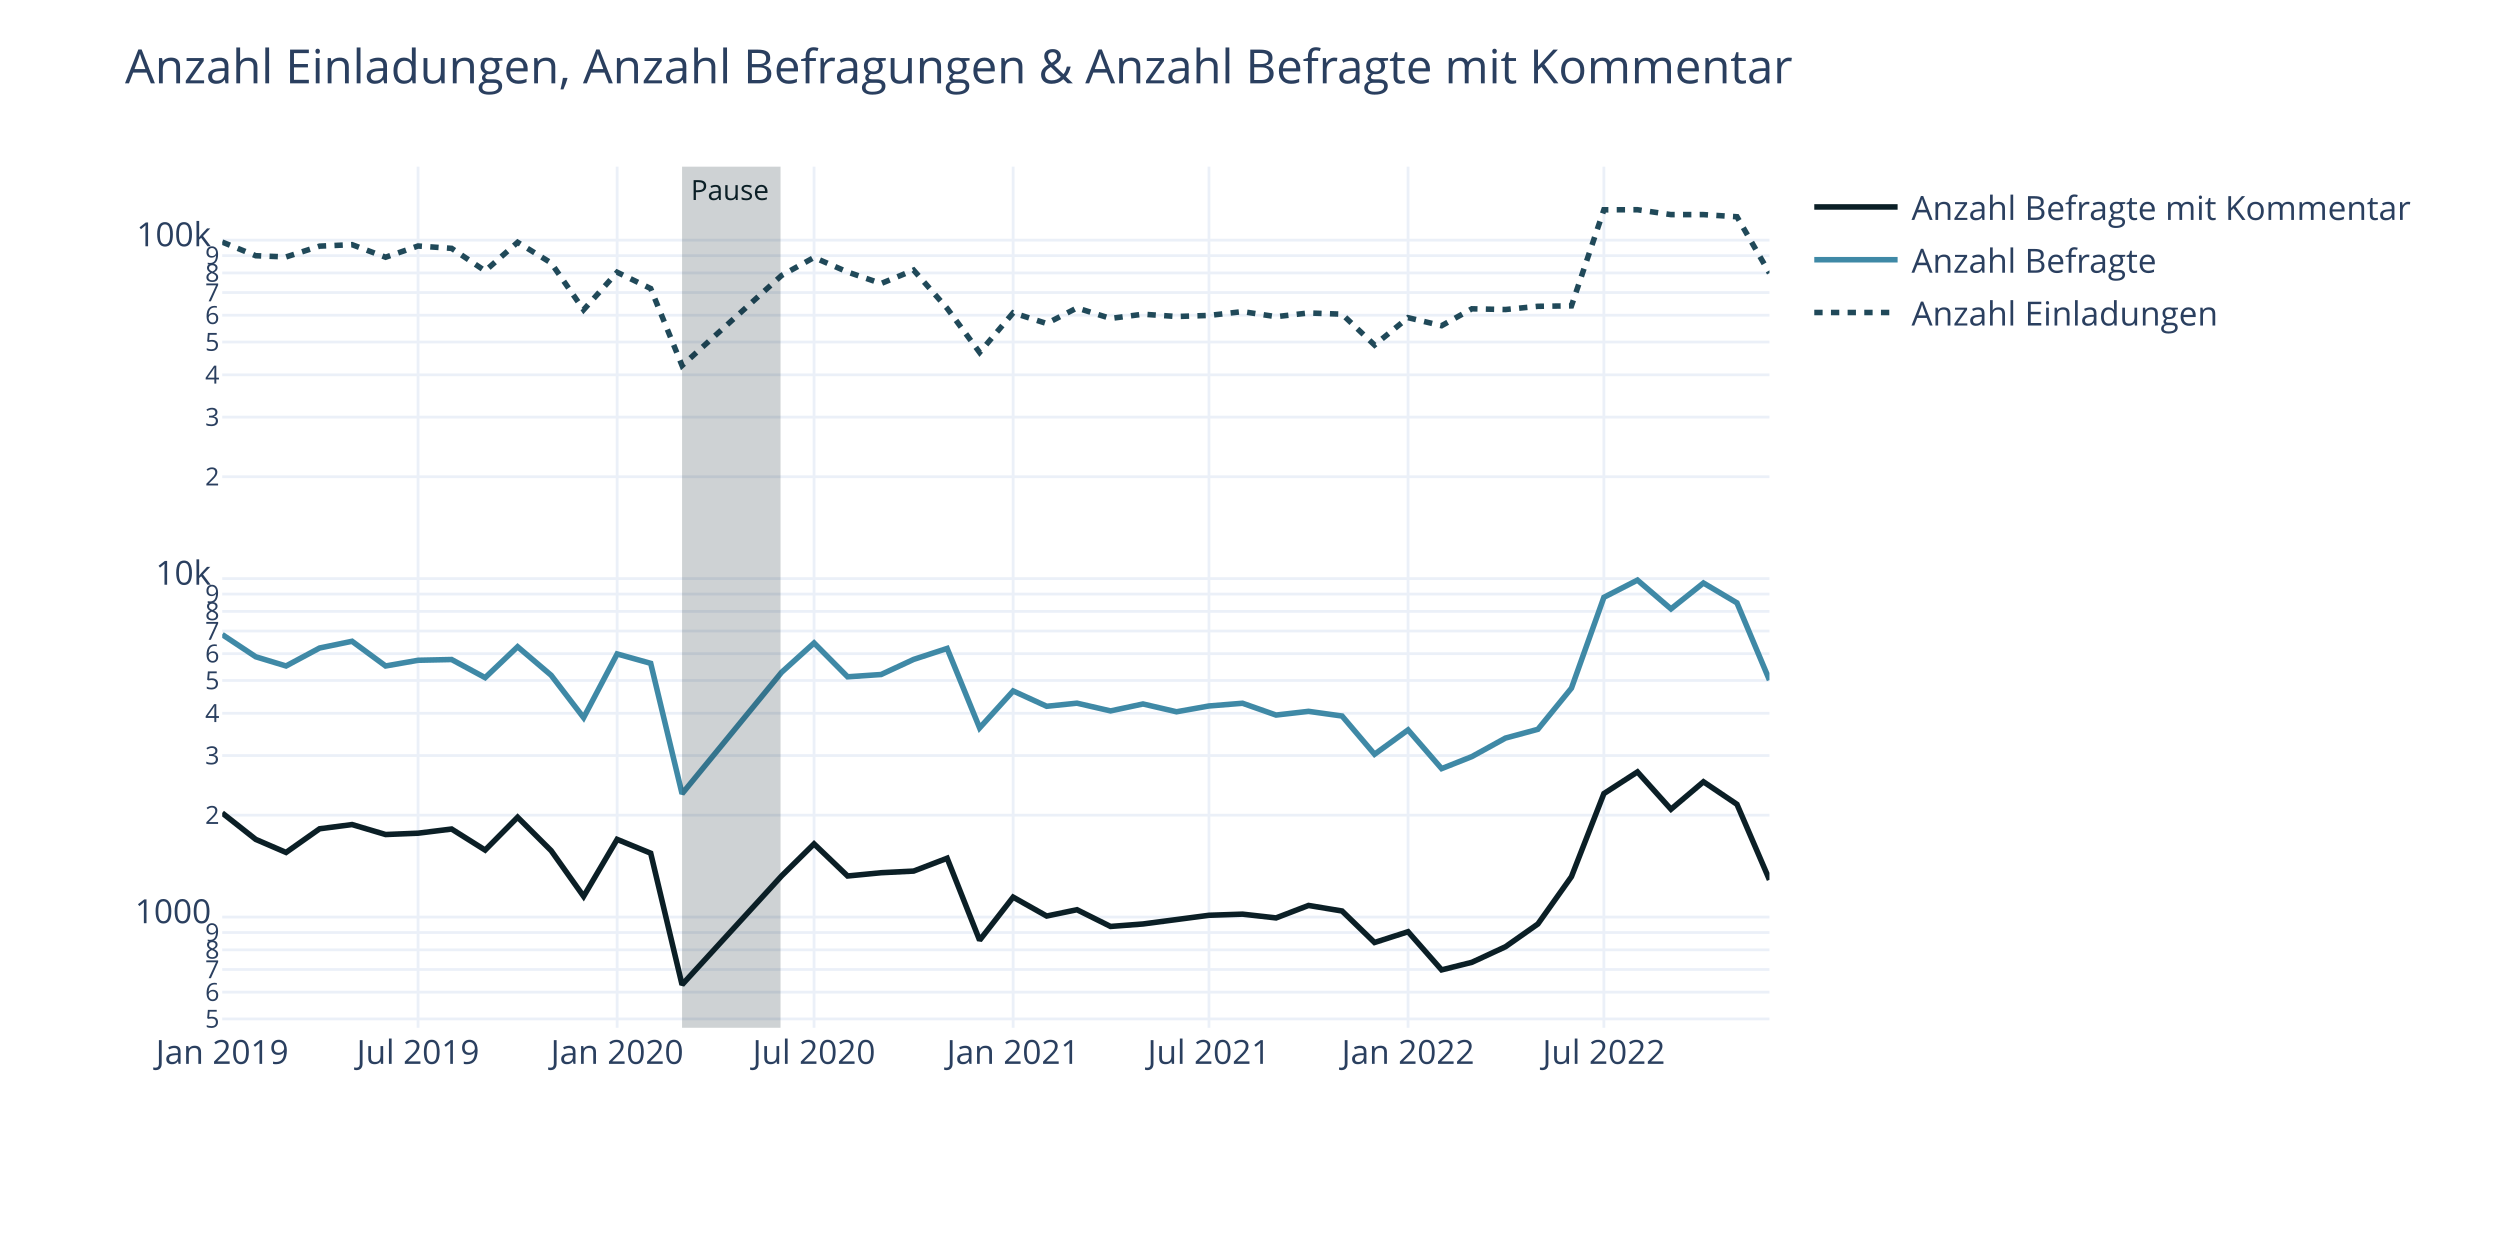
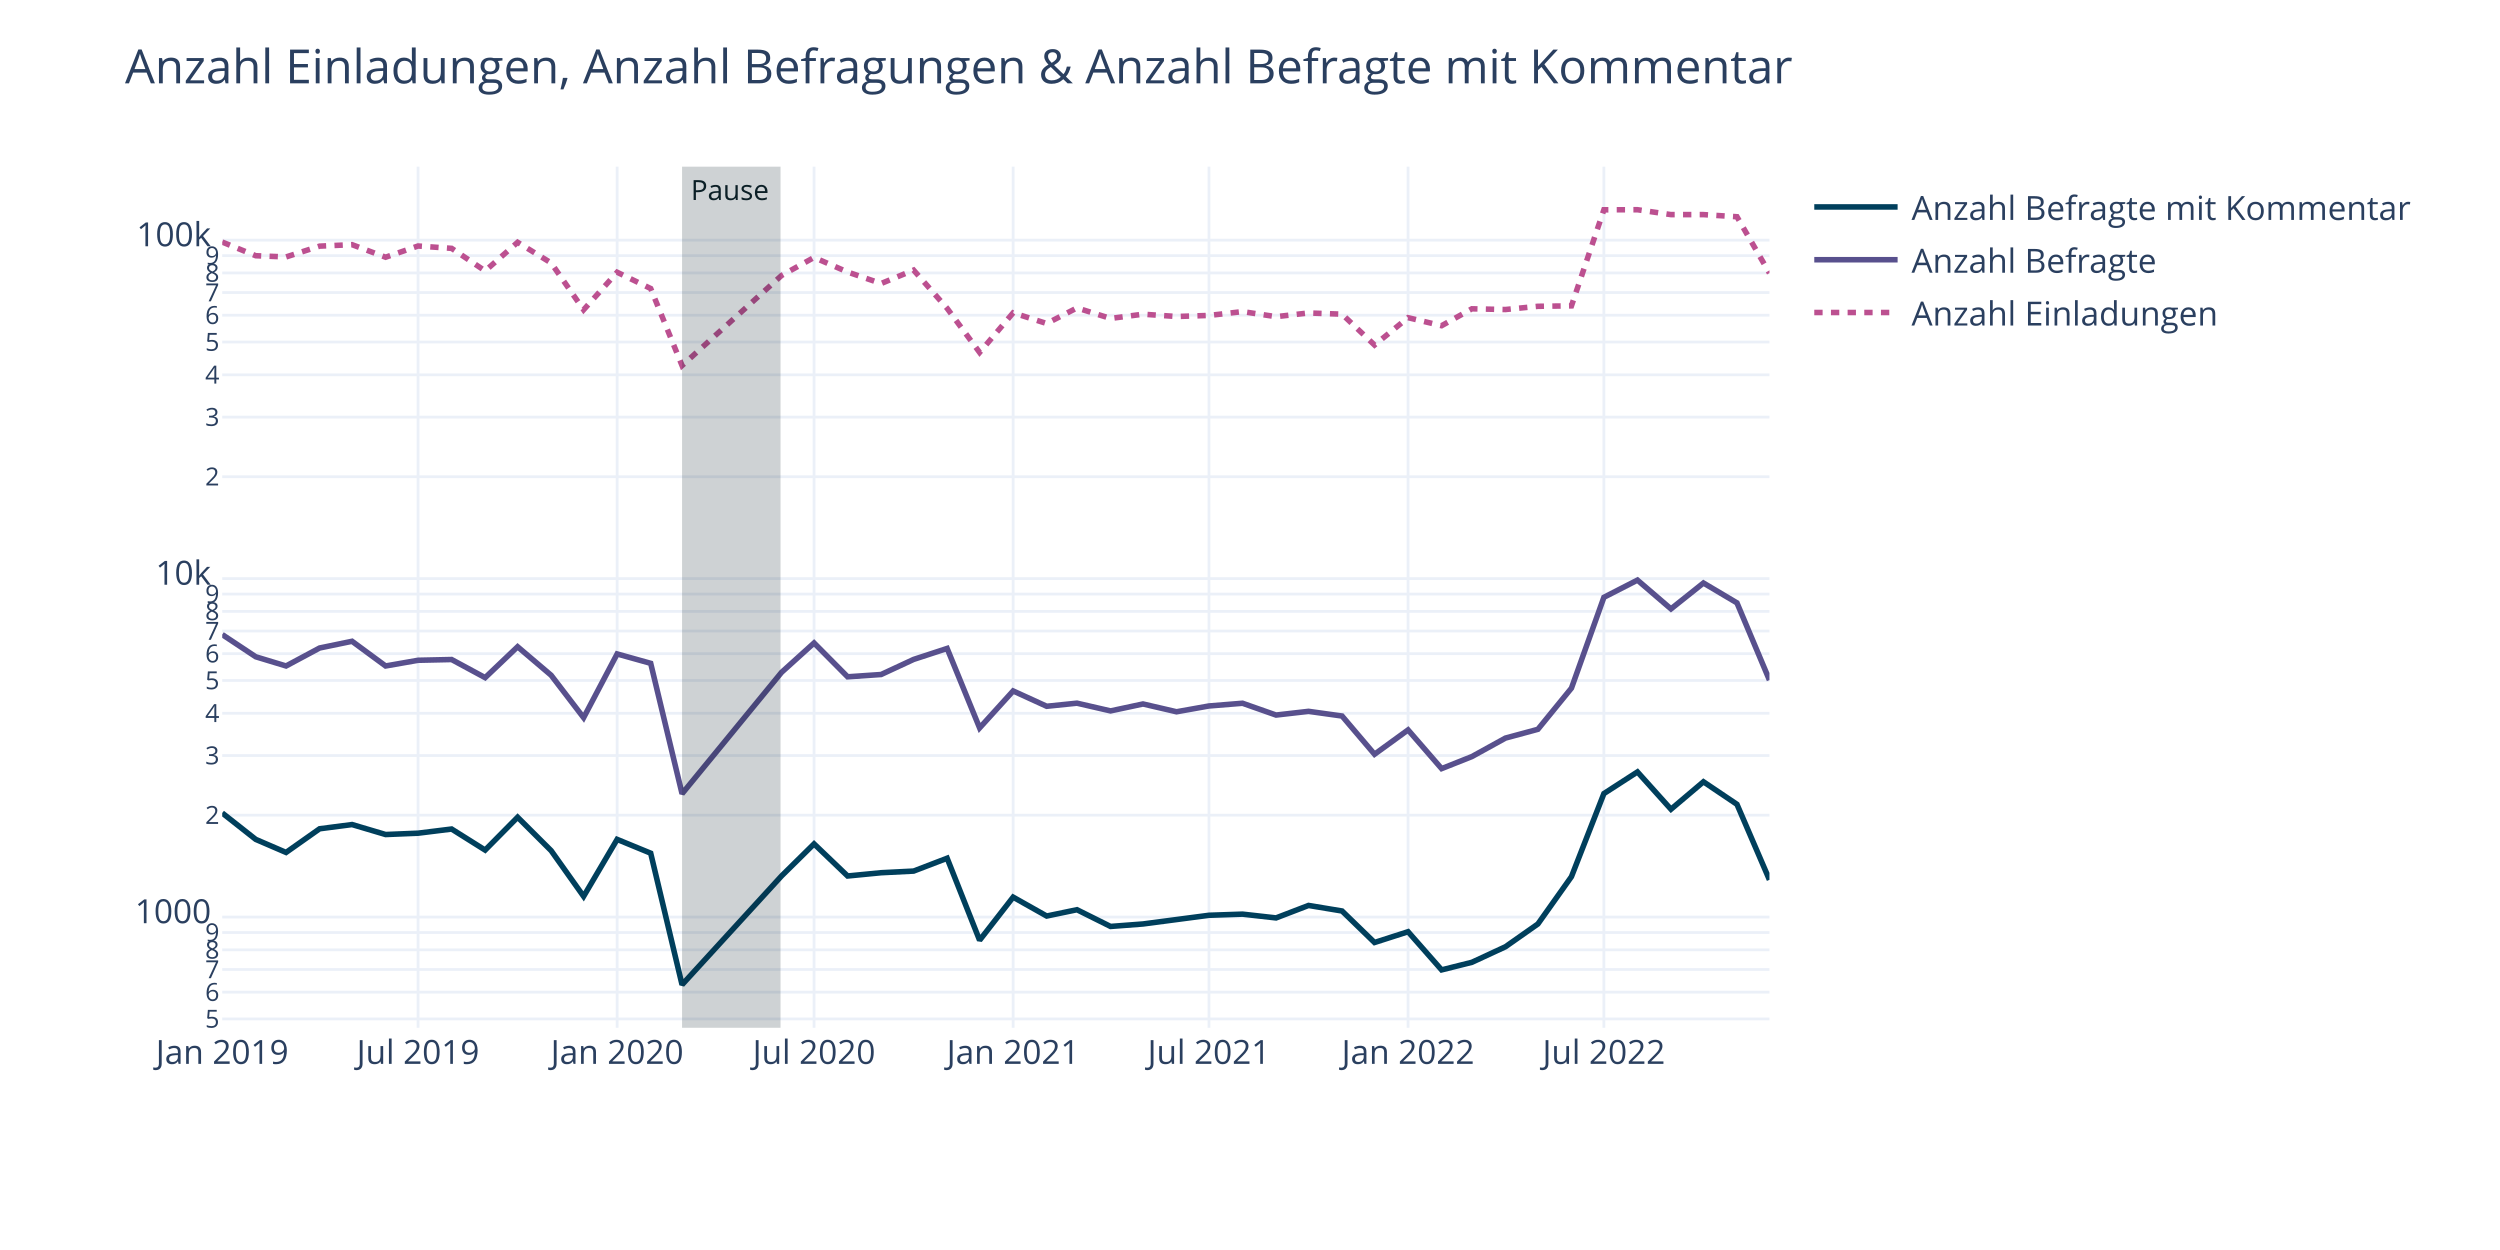
<svg xmlns="http://www.w3.org/2000/svg" class="main-svg" width="900" height="450" style="" viewBox="0 0 900 450">
  <rect x="0" y="0" width="900" height="450" style="fill: rgb(255, 255, 255); fill-opacity: 1;" />
-   <defs id="defs-9d737f">
+   <defs id="defs-2f11d5">
    <g class="clips">
-       <clipPath id="clip9d737fxyplot" class="plotclip">
+       <clipPath id="clip2f11d5xyplot" class="plotclip">
        <rect width="557" height="310" />
      </clipPath>
-       <clipPath class="axesclip" id="clip9d737fx">
+       <clipPath class="axesclip" id="clip2f11d5x">
        <rect x="80" y="0" width="557" height="450" />
      </clipPath>
-       <clipPath class="axesclip" id="clip9d737fy">
+       <clipPath class="axesclip" id="clip2f11d5y">
        <rect x="0" y="60" width="900" height="310" />
      </clipPath>
-       <clipPath class="axesclip" id="clip9d737fxy">
+       <clipPath class="axesclip" id="clip2f11d5xy">
        <rect x="80" y="60" width="557" height="310" />
      </clipPath>
    </g>
    <g class="gradients" />
    <g class="patterns" />
  </defs>
  <g class="bglayer" />
  <g class="layer-below">
    <g class="imagelayer" />
    <g class="shapelayer" />
  </g>
  <g class="cartesianlayer">
    <g class="subplot xy">
      <g class="layer-subplot">
        <g class="shapelayer" />
        <g class="imagelayer" />
      </g>
      <g class="minor-gridlayer">
        <g class="x" />
        <g class="y" />
      </g>
      <g class="gridlayer">
        <g class="x">
          <path class="xgrid crisp" transform="translate(150.5,0)" d="M0,60v310" style="stroke: rgb(235, 240, 248); stroke-opacity: 1; stroke-width: 1px;" />
          <path class="xgrid crisp" transform="translate(222.17,0)" d="M0,60v310" style="stroke: rgb(235, 240, 248); stroke-opacity: 1; stroke-width: 1px;" />
          <path class="xgrid crisp" transform="translate(293.06,0)" d="M0,60v310" style="stroke: rgb(235, 240, 248); stroke-opacity: 1; stroke-width: 1px;" />
          <path class="xgrid crisp" transform="translate(364.73,0)" d="M0,60v310" style="stroke: rgb(235, 240, 248); stroke-opacity: 1; stroke-width: 1px;" />
          <path class="xgrid crisp" transform="translate(435.23,0)" d="M0,60v310" style="stroke: rgb(235, 240, 248); stroke-opacity: 1; stroke-width: 1px;" />
          <path class="xgrid crisp" transform="translate(506.9,0)" d="M0,60v310" style="stroke: rgb(235, 240, 248); stroke-opacity: 1; stroke-width: 1px;" />
          <path class="xgrid crisp" transform="translate(577.4,0)" d="M0,60v310" style="stroke: rgb(235, 240, 248); stroke-opacity: 1; stroke-width: 1px;" />
        </g>
        <g class="y">
          <path class="ygrid crisp" transform="translate(0,366.81)" d="M80,0h557" style="stroke: rgb(235, 240, 248); stroke-opacity: 1; stroke-width: 1px;" />
          <path class="ygrid crisp" transform="translate(0,357.17)" d="M80,0h557" style="stroke: rgb(235, 240, 248); stroke-opacity: 1; stroke-width: 1px;" />
          <path class="ygrid crisp" transform="translate(0,349.01)" d="M80,0h557" style="stroke: rgb(235, 240, 248); stroke-opacity: 1; stroke-width: 1px;" />
          <path class="ygrid crisp" transform="translate(0,341.94)" d="M80,0h557" style="stroke: rgb(235, 240, 248); stroke-opacity: 1; stroke-width: 1px;" />
          <path class="ygrid crisp" transform="translate(0,335.71)" d="M80,0h557" style="stroke: rgb(235, 240, 248); stroke-opacity: 1; stroke-width: 1px;" />
          <path class="ygrid crisp" transform="translate(0,330.14)" d="M80,0h557" style="stroke: rgb(235, 240, 248); stroke-opacity: 1; stroke-width: 1px;" />
          <path class="ygrid crisp" transform="translate(0,293.46)" d="M80,0h557" style="stroke: rgb(235, 240, 248); stroke-opacity: 1; stroke-width: 1px;" />
          <path class="ygrid crisp" transform="translate(0,272)" d="M80,0h557" style="stroke: rgb(235, 240, 248); stroke-opacity: 1; stroke-width: 1px;" />
          <path class="ygrid crisp" transform="translate(0,256.78)" d="M80,0h557" style="stroke: rgb(235, 240, 248); stroke-opacity: 1; stroke-width: 1px;" />
          <path class="ygrid crisp" transform="translate(0,244.97)" d="M80,0h557" style="stroke: rgb(235, 240, 248); stroke-opacity: 1; stroke-width: 1px;" />
          <path class="ygrid crisp" transform="translate(0,235.32)" d="M80,0h557" style="stroke: rgb(235, 240, 248); stroke-opacity: 1; stroke-width: 1px;" />
          <path class="ygrid crisp" transform="translate(0,227.17)" d="M80,0h557" style="stroke: rgb(235, 240, 248); stroke-opacity: 1; stroke-width: 1px;" />
          <path class="ygrid crisp" transform="translate(0,220.1)" d="M80,0h557" style="stroke: rgb(235, 240, 248); stroke-opacity: 1; stroke-width: 1px;" />
          <path class="ygrid crisp" transform="translate(0,213.87)" d="M80,0h557" style="stroke: rgb(235, 240, 248); stroke-opacity: 1; stroke-width: 1px;" />
          <path class="ygrid crisp" transform="translate(0,208.29)" d="M80,0h557" style="stroke: rgb(235, 240, 248); stroke-opacity: 1; stroke-width: 1px;" />
          <path class="ygrid crisp" transform="translate(0,171.62)" d="M80,0h557" style="stroke: rgb(235, 240, 248); stroke-opacity: 1; stroke-width: 1px;" />
          <path class="ygrid crisp" transform="translate(0,150.16)" d="M80,0h557" style="stroke: rgb(235, 240, 248); stroke-opacity: 1; stroke-width: 1px;" />
          <path class="ygrid crisp" transform="translate(0,134.94)" d="M80,0h557" style="stroke: rgb(235, 240, 248); stroke-opacity: 1; stroke-width: 1px;" />
          <path class="ygrid crisp" transform="translate(0,123.13)" d="M80,0h557" style="stroke: rgb(235, 240, 248); stroke-opacity: 1; stroke-width: 1px;" />
          <path class="ygrid crisp" transform="translate(0,113.48)" d="M80,0h557" style="stroke: rgb(235, 240, 248); stroke-opacity: 1; stroke-width: 1px;" />
          <path class="ygrid crisp" transform="translate(0,105.32)" d="M80,0h557" style="stroke: rgb(235, 240, 248); stroke-opacity: 1; stroke-width: 1px;" />
          <path class="ygrid crisp" transform="translate(0,98.26)" d="M80,0h557" style="stroke: rgb(235, 240, 248); stroke-opacity: 1; stroke-width: 1px;" />
          <path class="ygrid crisp" transform="translate(0,92.03)" d="M80,0h557" style="stroke: rgb(235, 240, 248); stroke-opacity: 1; stroke-width: 1px;" />
          <path class="ygrid crisp" transform="translate(0,86.45)" d="M80,0h557" style="stroke: rgb(235, 240, 248); stroke-opacity: 1; stroke-width: 1px;" />
        </g>
      </g>
      <g class="zerolinelayer" />
      <path class="xlines-below" />
      <path class="ylines-below" />
      <g class="overlines-below" />
      <g class="xaxislayer-below" />
      <g class="yaxislayer-below" />
      <g class="overaxes-below" />
-       <g class="plot" transform="translate(80,60)" clip-path="url(#clip9d737fxyplot)">
+       <g class="plot" transform="translate(80,60)" clip-path="url(#clip2f11d5xyplot)">
        <g class="scatterlayer mlayer">
-           <g class="trace scatter trace582ae5" style="stroke-miterlimit: 2; opacity: 1;">
+           <g class="trace scatter tracef71a8a" style="stroke-miterlimit: 2; opacity: 1;">
            <g class="fills" />
            <g class="errorbars" />
            <g class="lines">
-               <path class="js-line" d="M0,232.67L12.07,242.18L22.98,246.88L35.06,238.36L46.74,236.84L58.82,240.43L70.5,239.95L82.58,238.45L94.65,246.03L106.34,234.2L118.41,246.23L130.1,262.69L142.17,242.18L154.25,247.15L165.54,294.5L201.38,255.32L213.06,243.8L225.14,255.36L237.21,254.18L248.9,253.59L260.97,248.96L272.66,278.49L284.73,262.97L296.81,269.77L307.71,267.5L319.79,273.52L331.47,272.63L355.23,269.5L367.31,269.09L379.38,270.45L391.07,265.96L403.14,267.96L414.83,279.3L426.9,275.42L438.98,289.16L449.88,286.43L461.96,280.83L473.64,272.63L485.72,255.6L497.4,225.69L509.48,217.89L521.55,231.33L533.24,221.44L545.31,229.56L557,256.74" style="vector-effect: non-scaling-stroke; fill: none; stroke: rgb(11, 31, 38); stroke-opacity: 1; stroke-width: 2px; opacity: 1;" />
+               <path class="js-line" d="M0,232.67L12.07,242.18L22.98,246.88L35.06,238.36L46.74,236.84L58.82,240.43L70.5,239.95L82.58,238.45L94.65,246.03L106.34,234.2L118.41,246.23L130.1,262.69L142.17,242.18L154.25,247.15L165.54,294.5L201.38,255.32L213.06,243.8L225.14,255.36L237.21,254.18L248.9,253.59L260.97,248.96L272.66,278.49L284.73,262.97L296.81,269.77L307.71,267.5L319.79,273.52L331.47,272.63L355.23,269.5L367.31,269.09L379.38,270.45L391.07,265.96L403.14,267.96L414.83,279.3L426.9,275.42L438.98,289.16L449.88,286.43L461.96,280.83L473.64,272.63L485.72,255.6L497.4,225.69L509.48,217.89L521.55,231.33L533.24,221.44L545.31,229.56L557,256.74" style="vector-effect: non-scaling-stroke; fill: none; stroke: rgb(0, 63, 92); stroke-opacity: 1; stroke-width: 2px; opacity: 1;" />
            </g>
            <g class="points" />
            <g class="text" />
          </g>
-           <g class="trace scatter trace87624f" style="stroke-miterlimit: 2; opacity: 1;">
+           <g class="trace scatter trace7a7789" style="stroke-miterlimit: 2; opacity: 1;">
            <g class="fills" />
            <g class="errorbars" />
            <g class="lines">
-               <path class="js-line" d="M0,168.44L12.07,176.44L22.98,179.75L35.06,173.28L46.74,170.86L58.82,179.75L70.5,177.7L82.58,177.43L94.65,183.95L106.34,172.83L118.41,183.09L130.1,198.36L142.17,175.42L154.25,178.8L165.54,225.74L201.38,182.02L213.06,171.47L225.14,183.65L237.21,182.82L248.9,177.39L260.97,173.44L272.66,202.05L284.73,188.74L296.81,194.26L307.71,193.14L319.79,195.93L331.47,193.43L343.55,196.24L355.23,194.15L367.31,193.17L379.38,197.42L391.07,196.08L403.14,197.77L414.83,211.53L426.9,202.77L438.98,216.7L449.88,212.37L461.96,205.71L473.64,202.55L485.72,187.73L497.4,155.03L509.48,148.84L521.55,159.2L533.24,149.88L545.31,157.04L557,184.84" style="vector-effect: non-scaling-stroke; fill: none; stroke: rgb(63, 137, 166); stroke-opacity: 1; stroke-width: 2px; opacity: 1;" />
+               <path class="js-line" d="M0,168.44L12.07,176.44L22.98,179.75L35.06,173.28L46.74,170.86L58.82,179.75L70.5,177.7L82.58,177.43L94.65,183.95L106.34,172.83L118.41,183.09L130.1,198.36L142.17,175.42L154.25,178.8L165.54,225.74L201.38,182.02L213.06,171.47L225.14,183.65L237.21,182.82L248.9,177.39L260.97,173.44L272.66,202.05L284.73,188.74L296.81,194.26L307.71,193.14L319.79,195.93L331.47,193.43L343.55,196.24L355.23,194.15L367.31,193.17L379.38,197.42L391.07,196.08L403.14,197.77L414.83,211.53L426.9,202.77L438.98,216.7L449.88,212.37L461.96,205.71L473.64,202.55L485.72,187.73L497.4,155.03L509.48,148.84L521.55,159.2L533.24,149.88L545.31,157.04L557,184.84" style="vector-effect: non-scaling-stroke; fill: none; stroke: rgb(88, 80, 141); stroke-opacity: 1; stroke-width: 2px; opacity: 1;" />
            </g>
            <g class="points" />
            <g class="text" />
          </g>
-           <g class="trace scatter tracec5210b" style="stroke-miterlimit: 2; opacity: 1;">
+           <g class="trace scatter tracefd5c96" style="stroke-miterlimit: 2; opacity: 1;">
            <g class="fills" />
            <g class="errorbars" />
            <g class="lines">
-               <path class="js-line" d="M0,27.14L12.07,32.06L22.98,32.5L35.06,28.61L46.74,28.08L58.82,32.6L70.5,28.56L82.58,29.41L94.65,37.53L106.34,27.23L118.41,34.66L130.1,51.53L142.17,38.01L154.25,43.87L165.54,71.6L201.38,39.16L213.06,32.68L225.14,37.93L237.21,42.06L248.9,37.24L260.97,51.01L272.66,66.88L284.73,52.62L296.81,56.46L307.71,50.85L319.79,54.64L331.47,53.11L343.55,53.94L355.23,53.56L367.31,52.18L379.38,54L391.07,52.67L403.14,53.1L414.83,64.21L426.9,54.36L438.98,57.25L449.88,51.17L461.96,51.43L473.64,50.27L485.72,50.11L497.4,15.53L509.48,15.5L521.55,17.26L533.24,17.26L545.31,18.03L557,38.32" style="vector-effect: non-scaling-stroke; fill: none; stroke: rgb(32, 73, 89); stroke-opacity: 1; stroke-dasharray: 3px, 3px; stroke-width: 2px; opacity: 1;" />
+               <path class="js-line" d="M0,27.14L12.07,32.06L22.98,32.5L35.06,28.61L46.74,28.08L58.82,32.6L70.5,28.56L82.58,29.41L94.65,37.53L106.34,27.23L118.41,34.66L130.1,51.53L142.17,38.01L154.25,43.87L165.54,71.6L201.38,39.16L213.06,32.68L225.14,37.93L237.21,42.06L248.9,37.24L260.97,51.01L272.66,66.88L284.73,52.62L296.81,56.46L307.71,50.85L319.79,54.64L331.47,53.11L343.55,53.94L355.23,53.56L367.31,52.18L379.38,54L391.07,52.67L403.14,53.1L414.83,64.21L426.9,54.36L438.98,57.25L449.88,51.17L461.96,51.43L473.64,50.27L485.72,50.11L497.4,15.53L509.48,15.5L521.55,17.26L533.24,17.26L545.31,18.03L557,38.32" style="vector-effect: non-scaling-stroke; fill: none; stroke: rgb(188, 80, 144); stroke-opacity: 1; stroke-dasharray: 3px, 3px; stroke-width: 2px; opacity: 1;" />
            </g>
            <g class="points" />
            <g class="text" />
          </g>
        </g>
      </g>
      <g class="overplot" />
      <path class="xlines-above crisp" d="M0,0" style="fill: none;" />
      <path class="ylines-above crisp" d="M0,0" style="fill: none;" />
      <g class="overlines-above" />
      <g class="xaxislayer-above">
        <g class="xtick">
          <text text-anchor="middle" x="0" y="383" transform="translate(80,0)" style="font-family: 'Open Sans', verdana, arial, sans-serif; font-size: 12px; fill: rgb(42, 63, 95); fill-opacity: 1; white-space: pre; opacity: 1;">Jan 2019</text>
        </g>
        <g class="xtick">
          <text text-anchor="middle" x="0" y="383" style="font-family: 'Open Sans', verdana, arial, sans-serif; font-size: 12px; fill: rgb(42, 63, 95); fill-opacity: 1; white-space: pre; opacity: 1;" transform="translate(150.5,0)">Jul 2019</text>
        </g>
        <g class="xtick">
          <text text-anchor="middle" x="0" y="383" style="font-family: 'Open Sans', verdana, arial, sans-serif; font-size: 12px; fill: rgb(42, 63, 95); fill-opacity: 1; white-space: pre; opacity: 1;" transform="translate(222.17,0)">Jan 2020</text>
        </g>
        <g class="xtick">
          <text text-anchor="middle" x="0" y="383" style="font-family: 'Open Sans', verdana, arial, sans-serif; font-size: 12px; fill: rgb(42, 63, 95); fill-opacity: 1; white-space: pre; opacity: 1;" transform="translate(293.06,0)">Jul 2020</text>
        </g>
        <g class="xtick">
          <text text-anchor="middle" x="0" y="383" style="font-family: 'Open Sans', verdana, arial, sans-serif; font-size: 12px; fill: rgb(42, 63, 95); fill-opacity: 1; white-space: pre; opacity: 1;" transform="translate(364.73,0)">Jan 2021</text>
        </g>
        <g class="xtick">
          <text text-anchor="middle" x="0" y="383" style="font-family: 'Open Sans', verdana, arial, sans-serif; font-size: 12px; fill: rgb(42, 63, 95); fill-opacity: 1; white-space: pre; opacity: 1;" transform="translate(435.23,0)">Jul 2021</text>
        </g>
        <g class="xtick">
          <text text-anchor="middle" x="0" y="383" style="font-family: 'Open Sans', verdana, arial, sans-serif; font-size: 12px; fill: rgb(42, 63, 95); fill-opacity: 1; white-space: pre; opacity: 1;" transform="translate(506.9,0)">Jan 2022</text>
        </g>
        <g class="xtick">
          <text text-anchor="middle" x="0" y="383" style="font-family: 'Open Sans', verdana, arial, sans-serif; font-size: 12px; fill: rgb(42, 63, 95); fill-opacity: 1; white-space: pre; opacity: 1;" transform="translate(577.4,0)">Jul 2022</text>
        </g>
      </g>
      <g class="yaxislayer-above">
        <g class="ytick">
          <text text-anchor="end" x="79" y="3.15" transform="translate(0,366.81)" style="font-family: 'Open Sans', verdana, arial, sans-serif; font-size: 9px; fill: rgb(42, 63, 95); fill-opacity: 1; white-space: pre; opacity: 1;">5</text>
        </g>
        <g class="ytick">
          <text text-anchor="end" x="79" y="3.15" style="font-family: 'Open Sans', verdana, arial, sans-serif; font-size: 9px; fill: rgb(42, 63, 95); fill-opacity: 1; white-space: pre; opacity: 1;" transform="translate(0,357.17)">6</text>
        </g>
        <g class="ytick">
          <text text-anchor="end" x="79" y="3.15" style="font-family: 'Open Sans', verdana, arial, sans-serif; font-size: 9px; fill: rgb(42, 63, 95); fill-opacity: 1; white-space: pre; opacity: 1;" transform="translate(0,349.01)">7</text>
        </g>
        <g class="ytick">
          <text text-anchor="end" x="79" y="3.15" style="font-family: 'Open Sans', verdana, arial, sans-serif; font-size: 9px; fill: rgb(42, 63, 95); fill-opacity: 1; white-space: pre; opacity: 1;" transform="translate(0,341.94)">8</text>
        </g>
        <g class="ytick">
          <text text-anchor="end" x="79" y="3.15" style="font-family: 'Open Sans', verdana, arial, sans-serif; font-size: 9px; fill: rgb(42, 63, 95); fill-opacity: 1; white-space: pre; opacity: 1;" transform="translate(0,335.71)">9</text>
        </g>
        <g class="ytick">
          <text text-anchor="end" x="76" y="2.2" style="font-family: 'Open Sans', verdana, arial, sans-serif; font-size: 12px; fill: rgb(42, 63, 95); fill-opacity: 1; white-space: pre; opacity: 1;" transform="translate(0,330.14)">1000</text>
        </g>
        <g class="ytick">
          <text text-anchor="end" x="79" y="3.15" style="font-family: 'Open Sans', verdana, arial, sans-serif; font-size: 9px; fill: rgb(42, 63, 95); fill-opacity: 1; white-space: pre; opacity: 1;" transform="translate(0,293.46)">2</text>
        </g>
        <g class="ytick">
          <text text-anchor="end" x="79" y="3.15" style="font-family: 'Open Sans', verdana, arial, sans-serif; font-size: 9px; fill: rgb(42, 63, 95); fill-opacity: 1; white-space: pre; opacity: 1;" transform="translate(0,272)">3</text>
        </g>
        <g class="ytick">
          <text text-anchor="end" x="79" y="3.15" style="font-family: 'Open Sans', verdana, arial, sans-serif; font-size: 9px; fill: rgb(42, 63, 95); fill-opacity: 1; white-space: pre; opacity: 1;" transform="translate(0,256.78)">4</text>
        </g>
        <g class="ytick">
          <text text-anchor="end" x="79" y="3.15" style="font-family: 'Open Sans', verdana, arial, sans-serif; font-size: 9px; fill: rgb(42, 63, 95); fill-opacity: 1; white-space: pre; opacity: 1;" transform="translate(0,244.97)">5</text>
        </g>
        <g class="ytick">
          <text text-anchor="end" x="79" y="3.15" style="font-family: 'Open Sans', verdana, arial, sans-serif; font-size: 9px; fill: rgb(42, 63, 95); fill-opacity: 1; white-space: pre; opacity: 1;" transform="translate(0,235.32)">6</text>
        </g>
        <g class="ytick">
          <text text-anchor="end" x="79" y="3.15" style="font-family: 'Open Sans', verdana, arial, sans-serif; font-size: 9px; fill: rgb(42, 63, 95); fill-opacity: 1; white-space: pre; opacity: 1;" transform="translate(0,227.17)">7</text>
        </g>
        <g class="ytick">
          <text text-anchor="end" x="79" y="3.15" style="font-family: 'Open Sans', verdana, arial, sans-serif; font-size: 9px; fill: rgb(42, 63, 95); fill-opacity: 1; white-space: pre; opacity: 1;" transform="translate(0,220.1)">8</text>
        </g>
        <g class="ytick">
          <text text-anchor="end" x="79" y="3.15" style="font-family: 'Open Sans', verdana, arial, sans-serif; font-size: 9px; fill: rgb(42, 63, 95); fill-opacity: 1; white-space: pre; opacity: 1;" transform="translate(0,213.87)">9</text>
        </g>
        <g class="ytick">
          <text text-anchor="end" x="76" y="2.2" style="font-family: 'Open Sans', verdana, arial, sans-serif; font-size: 12px; fill: rgb(42, 63, 95); fill-opacity: 1; white-space: pre; opacity: 1;" transform="translate(0,208.29)">10k</text>
        </g>
        <g class="ytick">
          <text text-anchor="end" x="79" y="3.15" style="font-family: 'Open Sans', verdana, arial, sans-serif; font-size: 9px; fill: rgb(42, 63, 95); fill-opacity: 1; white-space: pre; opacity: 1;" transform="translate(0,171.62)">2</text>
        </g>
        <g class="ytick">
          <text text-anchor="end" x="79" y="3.15" style="font-family: 'Open Sans', verdana, arial, sans-serif; font-size: 9px; fill: rgb(42, 63, 95); fill-opacity: 1; white-space: pre; opacity: 1;" transform="translate(0,150.16)">3</text>
        </g>
        <g class="ytick">
          <text text-anchor="end" x="79" y="3.15" style="font-family: 'Open Sans', verdana, arial, sans-serif; font-size: 9px; fill: rgb(42, 63, 95); fill-opacity: 1; white-space: pre; opacity: 1;" transform="translate(0,134.94)">4</text>
        </g>
        <g class="ytick">
          <text text-anchor="end" x="79" y="3.15" style="font-family: 'Open Sans', verdana, arial, sans-serif; font-size: 9px; fill: rgb(42, 63, 95); fill-opacity: 1; white-space: pre; opacity: 1;" transform="translate(0,123.13)">5</text>
        </g>
        <g class="ytick">
          <text text-anchor="end" x="79" y="3.15" style="font-family: 'Open Sans', verdana, arial, sans-serif; font-size: 9px; fill: rgb(42, 63, 95); fill-opacity: 1; white-space: pre; opacity: 1;" transform="translate(0,113.48)">6</text>
        </g>
        <g class="ytick">
          <text text-anchor="end" x="79" y="3.15" style="font-family: 'Open Sans', verdana, arial, sans-serif; font-size: 9px; fill: rgb(42, 63, 95); fill-opacity: 1; white-space: pre; opacity: 1;" transform="translate(0,105.32)">7</text>
        </g>
        <g class="ytick">
          <text text-anchor="end" x="79" y="3.15" style="font-family: 'Open Sans', verdana, arial, sans-serif; font-size: 9px; fill: rgb(42, 63, 95); fill-opacity: 1; white-space: pre; opacity: 1;" transform="translate(0,98.26)">8</text>
        </g>
        <g class="ytick">
          <text text-anchor="end" x="79" y="3.15" style="font-family: 'Open Sans', verdana, arial, sans-serif; font-size: 9px; fill: rgb(42, 63, 95); fill-opacity: 1; white-space: pre; opacity: 1;" transform="translate(0,92.03)">9</text>
        </g>
        <g class="ytick">
          <text text-anchor="end" x="76" y="2.2" style="font-family: 'Open Sans', verdana, arial, sans-serif; font-size: 12px; fill: rgb(42, 63, 95); fill-opacity: 1; white-space: pre; opacity: 1;" transform="translate(0,86.45)">100k</text>
        </g>
      </g>
      <g class="overaxes-above" />
    </g>
  </g>
  <g class="polarlayer" />
  <g class="smithlayer" />
  <g class="ternarylayer" />
  <g class="geolayer" />
  <g class="funnelarealayer" />
  <g class="pielayer" />
  <g class="iciclelayer" />
  <g class="treemaplayer" />
  <g class="sunburstlayer" />
  <g class="glimages" />
-   <defs id="topdefs-9d737f">
+   <defs id="topdefs-2f11d5">
    <g class="clips" />
-     <clipPath id="legend9d737f">
+     <clipPath id="legend2f11d5">
      <rect width="240" height="67" x="0" y="0" />
    </clipPath>
  </defs>
  <g class="layer-above">
    <g class="imagelayer" />
    <g class="shapelayer">
-       <path data-index="0" fill-rule="evenodd" d="M245.54,370H280.99V60H245.54Z" clip-path="url(#clip9d737fx)" style="opacity: 0.2; stroke: rgb(0, 0, 0); stroke-opacity: 0; fill: rgb(11, 31, 38); fill-opacity: 1; stroke-width: 0px;" />
+       <path data-index="0" fill-rule="evenodd" d="M245.54,370H280.99V60H245.54Z" clip-path="url(#clip2f11d5x)" style="opacity: 0.2; stroke: rgb(0, 0, 0); stroke-opacity: 0; fill: rgb(11, 31, 38); fill-opacity: 1; stroke-width: 0px;" />
    </g>
  </g>
  <g class="infolayer">
    <g class="legend" pointer-events="all" transform="translate(648.14,60)">
-       <rect class="bg" shape-rendering="crispEdges" width="240" height="67" x="0" y="0" style="stroke: rgb(68, 68, 68); stroke-opacity: 1; fill: rgb(255, 255, 255); fill-opacity: 1; stroke-width: 0px;" />
-       <g class="scrollbox" transform="" clip-path="url(#legend9d737f)">
+       <rect class="bg" shape-rendering="crispEdges" style="stroke: rgb(68, 68, 68); stroke-opacity: 1; fill: rgb(255, 255, 255); fill-opacity: 1; stroke-width: 0px;" width="240" height="67" x="0" y="0" />
+       <g class="scrollbox" transform="" clip-path="url(#legend2f11d5)">
        <g class="groups" transform="">
          <g class="traces" transform="translate(0,14.5)" style="opacity: 1;">
            <text class="legendtext" text-anchor="start" x="40" y="4.68" style="font-family: 'Open Sans', verdana, arial, sans-serif; font-size: 12px; fill: rgb(42, 63, 95); fill-opacity: 1; white-space: pre;">Anzahl Befragte mit Kommentar</text>
            <g class="layers" style="opacity: 1;">
              <g class="legendfill" />
              <g class="legendlines">
-                 <path class="js-line" d="M5,0h30" style="fill: none; stroke: rgb(11, 31, 38); stroke-opacity: 1; stroke-width: 2px;" />
+                 <path class="js-line" d="M5,0h30" style="fill: none; stroke: rgb(0, 63, 92); stroke-opacity: 1; stroke-width: 2px;" />
              </g>
              <g class="legendsymbols">
                <g class="legendpoints" />
              </g>
            </g>
            <rect class="legendtoggle" x="0" y="-9.5" width="234.609" height="19" style="fill: rgb(0, 0, 0); fill-opacity: 0;" />
          </g>
        </g>
        <g class="groups" transform="">
          <g class="traces" transform="translate(0,33.5)" style="opacity: 1;">
            <text class="legendtext" text-anchor="start" x="40" y="4.68" style="font-family: 'Open Sans', verdana, arial, sans-serif; font-size: 12px; fill: rgb(42, 63, 95); fill-opacity: 1; white-space: pre;">Anzahl Befragte</text>
            <g class="layers" style="opacity: 1;">
              <g class="legendfill" />
              <g class="legendlines">
-                 <path class="js-line" d="M5,0h30" style="fill: none; stroke: rgb(63, 137, 166); stroke-opacity: 1; stroke-width: 2px;" />
+                 <path class="js-line" d="M5,0h30" style="fill: none; stroke: rgb(88, 80, 141); stroke-opacity: 1; stroke-width: 2px;" />
              </g>
              <g class="legendsymbols">
                <g class="legendpoints" />
              </g>
            </g>
            <rect class="legendtoggle" x="0" y="-9.5" width="234.609" height="19" style="fill: rgb(0, 0, 0); fill-opacity: 0;" />
          </g>
        </g>
        <g class="groups" transform="">
          <g class="traces" transform="translate(0,52.5)" style="opacity: 1;">
            <text class="legendtext" text-anchor="start" x="40" y="4.68" style="font-family: 'Open Sans', verdana, arial, sans-serif; font-size: 12px; fill: rgb(42, 63, 95); fill-opacity: 1; white-space: pre;">Anzahl Einladungen</text>
            <g class="layers" style="opacity: 1;">
              <g class="legendfill" />
              <g class="legendlines">
-                 <path class="js-line" d="M5,0h30" style="fill: none; stroke: rgb(32, 73, 89); stroke-opacity: 1; stroke-dasharray: 3px, 3px; stroke-width: 2px;" />
+                 <path class="js-line" d="M5,0h30" style="fill: none; stroke: rgb(188, 80, 144); stroke-opacity: 1; stroke-dasharray: 3px, 3px; stroke-width: 2px;" />
              </g>
              <g class="legendsymbols">
                <g class="legendpoints" />
              </g>
            </g>
            <rect class="legendtoggle" x="0" y="-9.5" width="234.609" height="19" style="fill: rgb(0, 0, 0); fill-opacity: 0;" />
          </g>
        </g>
      </g>
-       <rect class="scrollbar" rx="20" ry="3" width="0" height="0" x="0" y="0" style="fill: rgb(128, 139, 164); fill-opacity: 1;" />
+       <rect class="scrollbar" rx="20" ry="3" width="0" height="0" style="fill: rgb(128, 139, 164); fill-opacity: 1;" x="0" y="0" />
    </g>
    <g class="g-gtitle">
      <text class="gtitle" x="45" y="30" text-anchor="start" dy="0em" style="font-family: 'Open Sans', verdana, arial, sans-serif; font-size: 17px; fill: rgb(42, 63, 95); opacity: 1; font-weight: normal; white-space: pre;">Anzahl Einladungen, Anzahl Befragungen &amp; Anzahl Befragte mit Kommentar</text>
    </g>
    <g class="g-xtitle" />
    <g class="g-ytitle" />
    <g class="annotation" data-index="0" style="opacity: 1;">
      <g class="annotation-text-g" transform="rotate(0,262.54,68)">
        <g class="cursor-pointer" transform="translate(246,60)">
          <rect class="bg" x="0.5" y="0.5" width="33" height="15" style="stroke-width: 1px; stroke: rgb(0, 0, 0); stroke-opacity: 0; fill: rgb(0, 0, 0); fill-opacity: 0;" />
          <text class="annotation-text" text-anchor="middle" x="16.766" y="12" style="font-family: 'Open Sans', verdana, arial, sans-serif; font-size: 10px; fill: rgb(11, 31, 38); fill-opacity: 1; white-space: pre;">Pause</text>
        </g>
      </g>
    </g>
  </g>
</svg>
